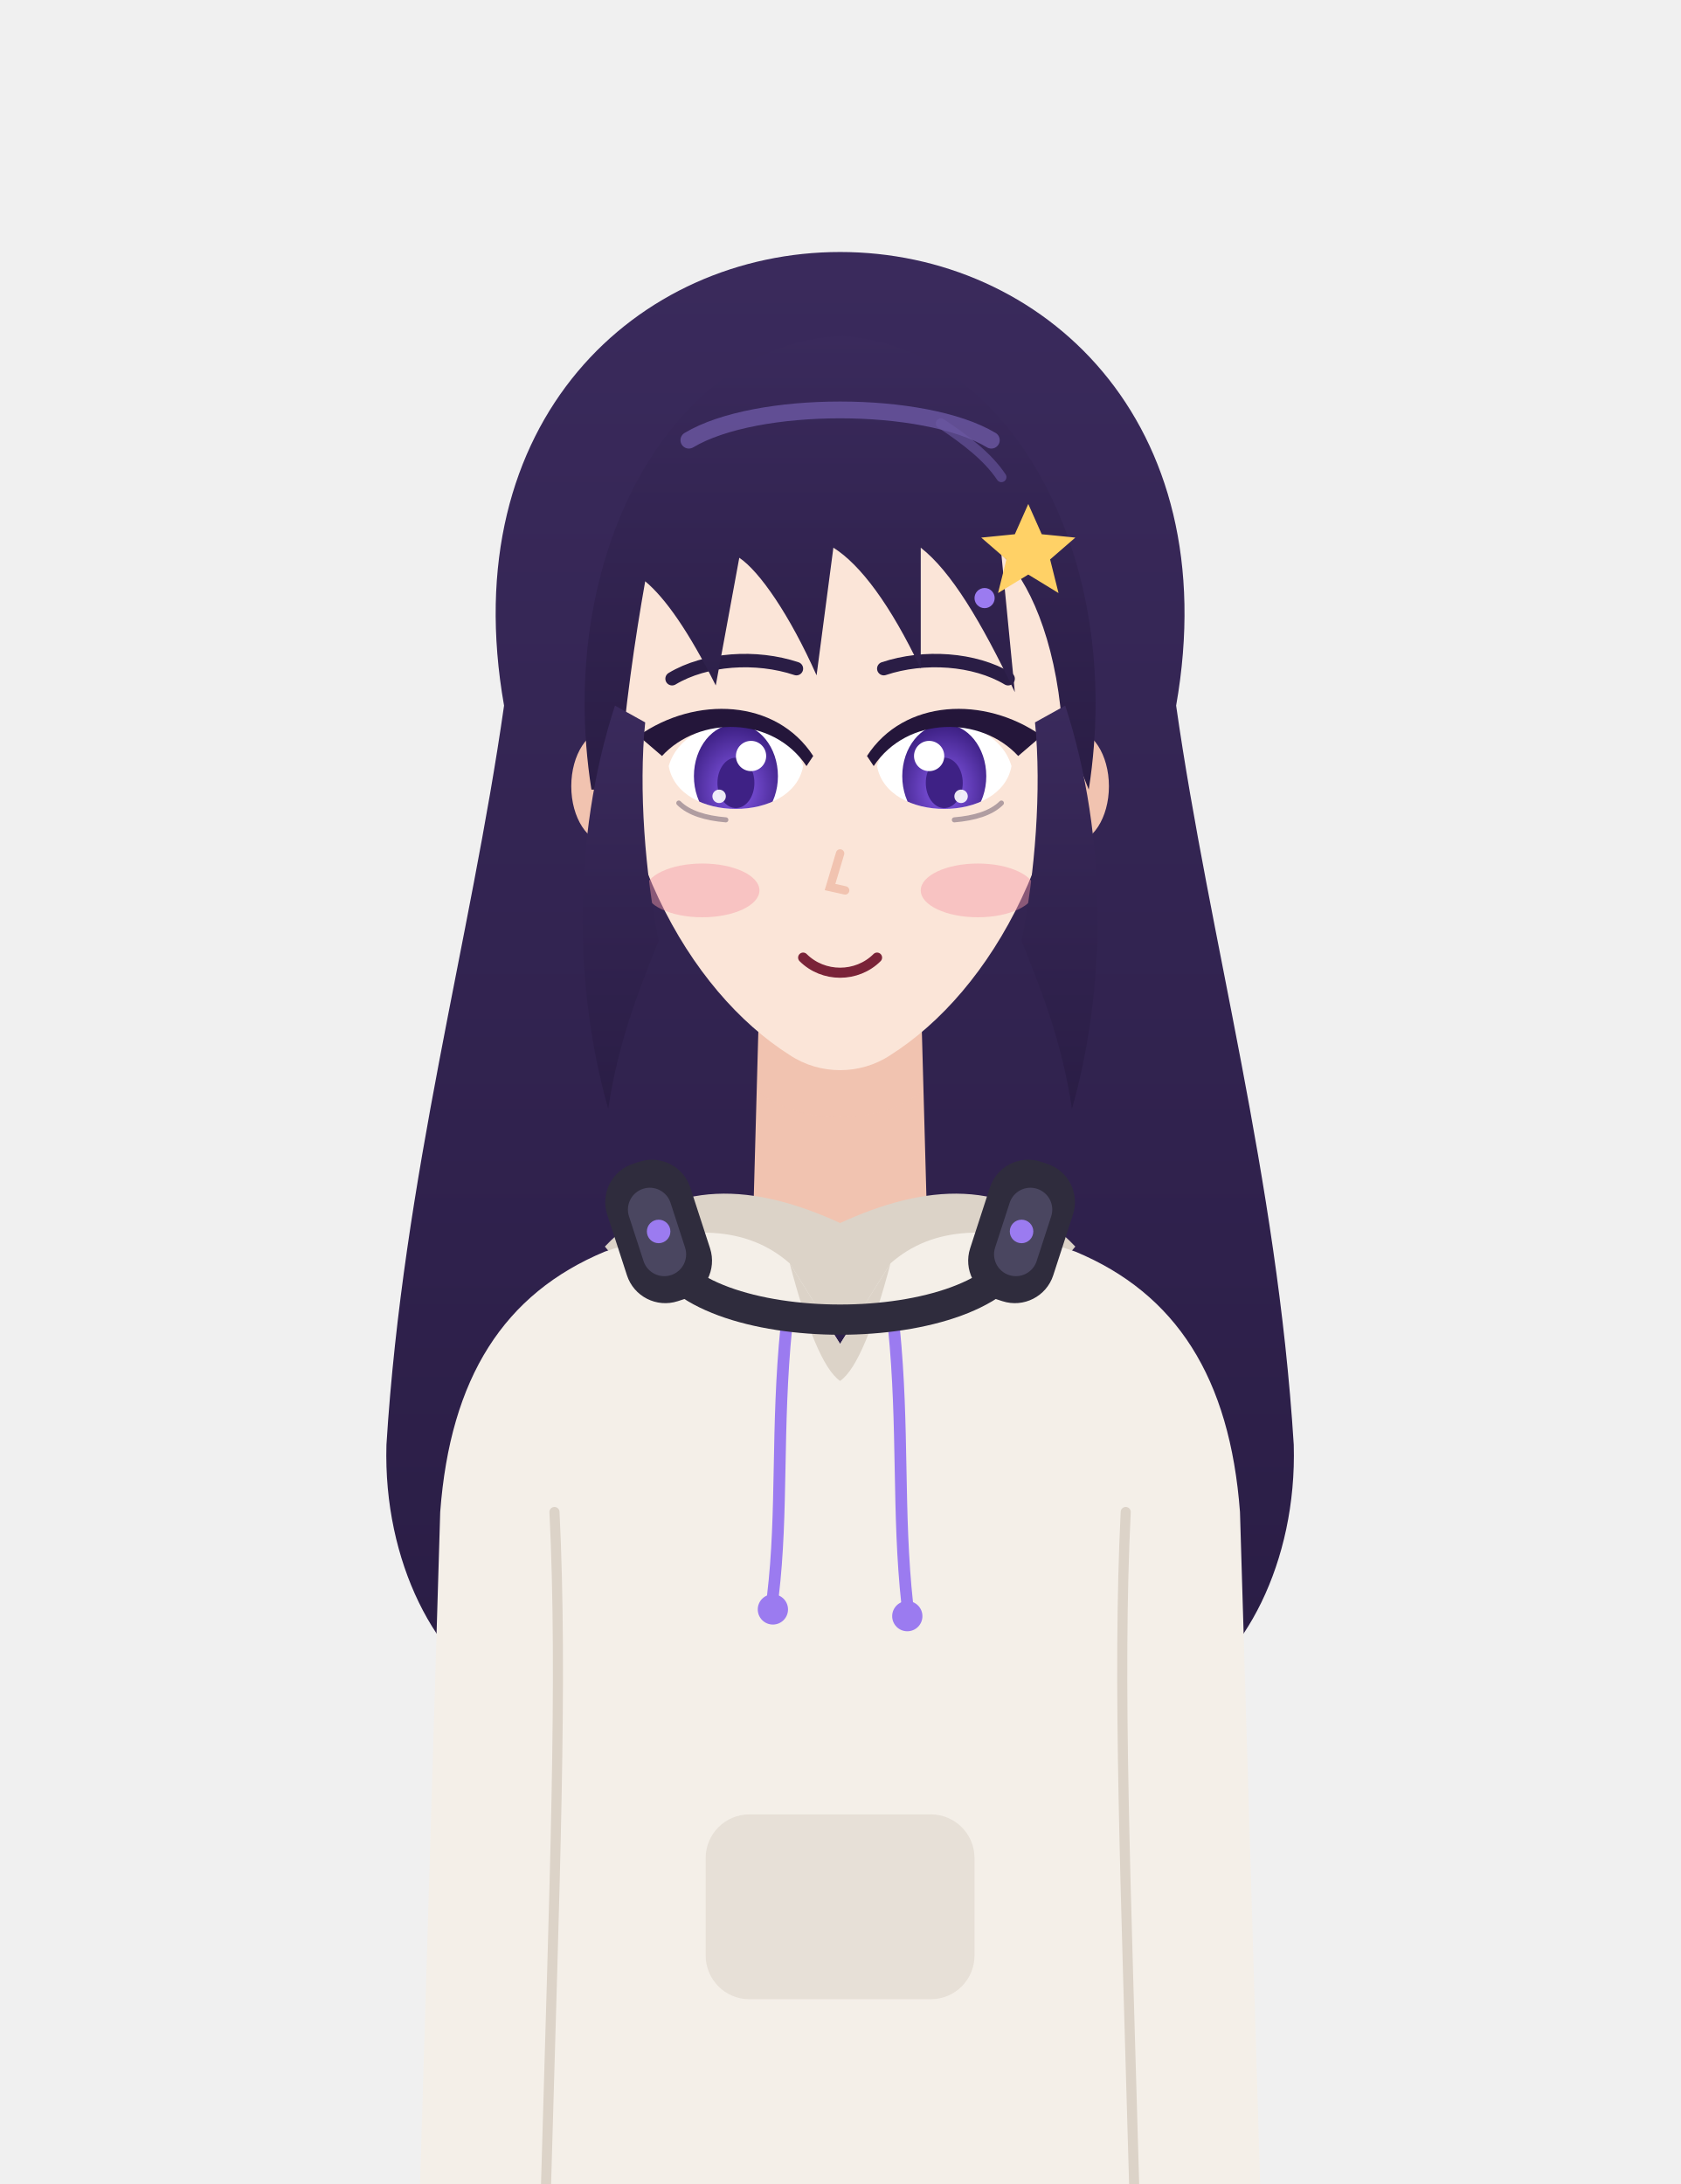
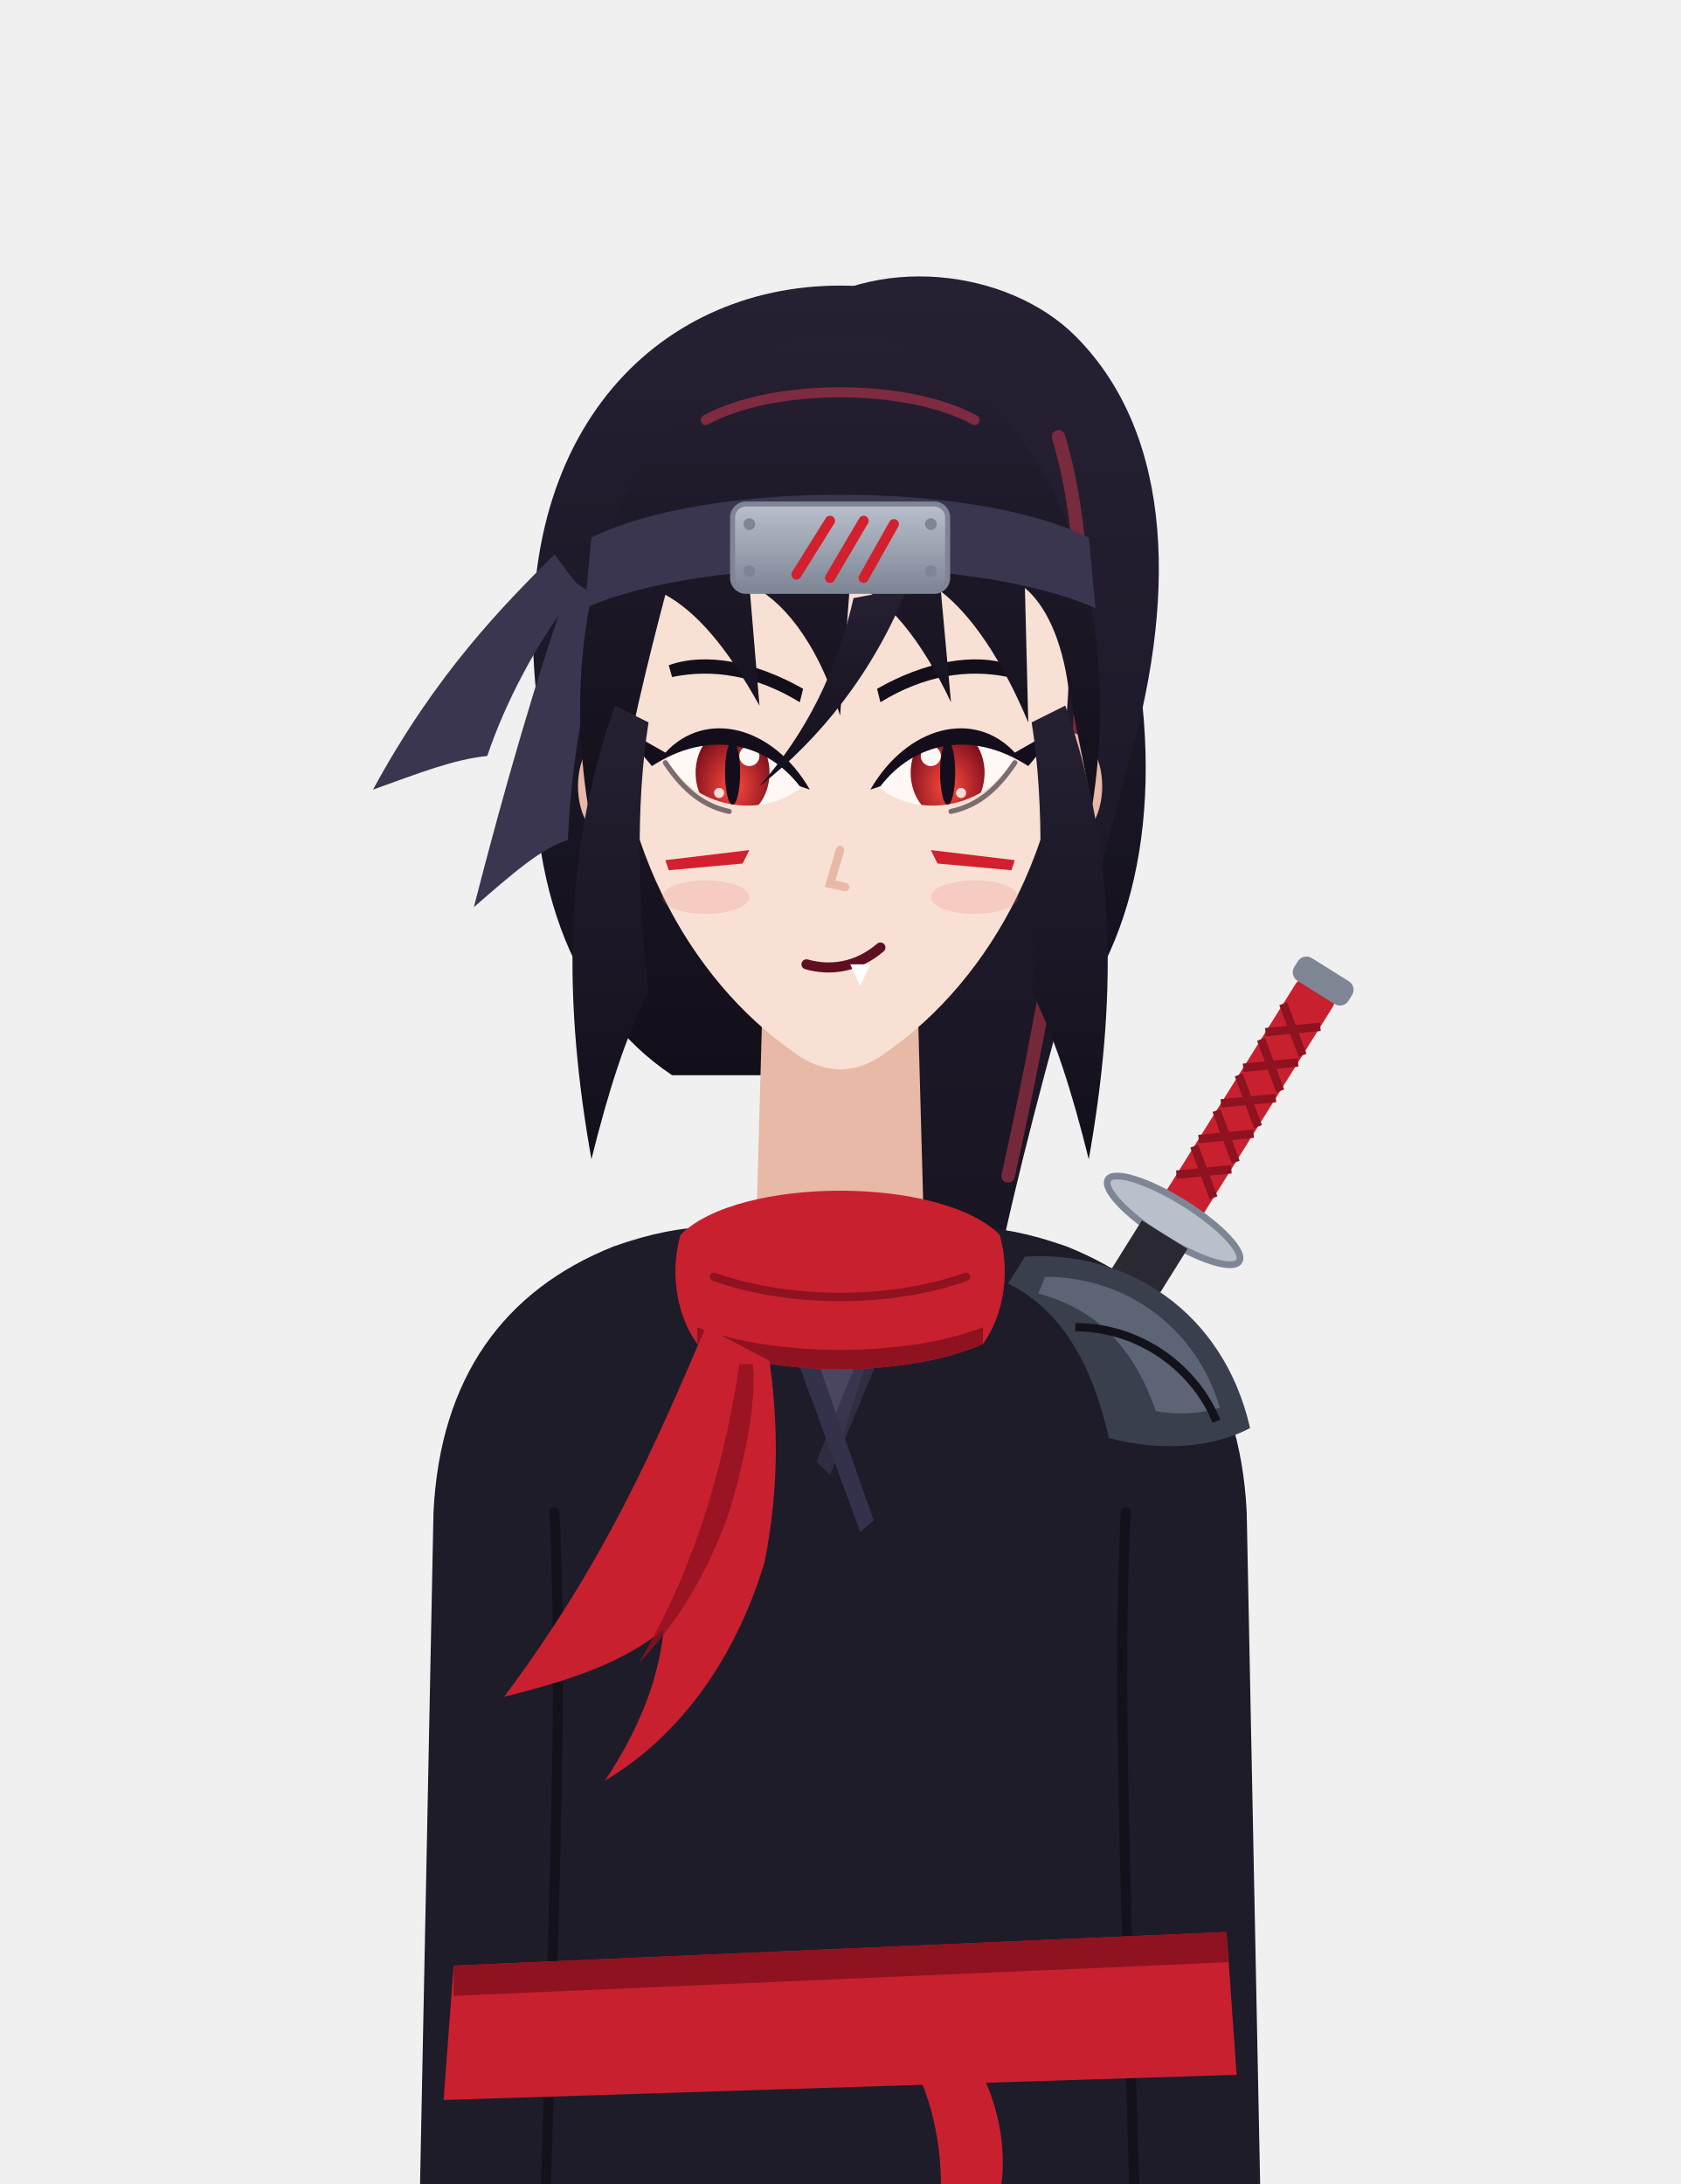
<svg xmlns="http://www.w3.org/2000/svg" viewBox="0 0 1000 1300" width="1000" height="1300">
  <defs>
-     <radialGradient id="iris" cx="50%" cy="62%" r="60%">
-       <stop offset="0" stop-color="#8A5CF0" />
-       <stop offset="1" stop-color="#3E2185" />
+     <radialGradient id="iris" cx="50%" cy="65%" r="60%">
+       <stop offset="0" stop-color="#FF4A3D" />
+       <stop offset="1" stop-color="#7A0E1C" />
    </radialGradient>
    <linearGradient id="hairg" x1="0" y1="0" x2="0" y2="1">
-       <stop offset="0" stop-color="#3A2A5C" />
-       <stop offset="1" stop-color="#2A1D45" />
+       <stop offset="0" stop-color="#262033" />
+       <stop offset="1" stop-color="#120F1A" />
+     </linearGradient>
+     <linearGradient id="plate" x1="0" y1="0" x2="0" y2="1">
+       <stop offset="0" stop-color="#B9C0CC" />
+       <stop offset="1" stop-color="#7E8696" />
    </linearGradient>
  </defs>
-   <path fill="url(#hairg)" d="M300 420 C270 250 380 150 500 150 C620 150 730 250 700 420   C720 560 760 700 770 860 C772 930 740 990 700 1010 C690 940 660 900 640 880 L360 880   C340 900 310 940 300 1010 C260 990 228 930 230 860 C240 700 280 560 300 420 Z" />
-   <path fill="#F1C3B0" d="M452 590 L548 590 L552 735 C530 750 470 750 448 735 Z" />
-   <path fill="#F1C3B0" opacity="0.9" d="M452 600 C470 640 530 640 548 600 L548 650 C525 670 475 670 452 650 Z" />
-   <path fill="#DCD3C8" d="M360 742 C400 700 450 705 500 728 C550 705 600 700 640 742 L600 790 L400 790 Z" />
-   <path fill="#F4EFE8" d="M250 1300 L262 900 C268 820 300 770 360 745 C410 728 445 730 470 752   L500 800 L530 752 C555 730 590 728 640 745 C700 770 732 820 738 900 L750 1300 Z" />
-   <path fill="none" stroke="#DCD3C8" stroke-width="6" stroke-linecap="round" d="M330 900 C335 1000 330 1120 325 1300" />
-   <path fill="none" stroke="#DCD3C8" stroke-width="6" stroke-linecap="round" d="M670 900 C665 1000 670 1120 675 1300" />
-   <path fill="#DCD3C8" d="M470 752 L500 800 L530 752 C520 790 510 815 500 822 C490 815 480 790 470 752 Z" />
-   <path fill="none" stroke="#9B7BF0" stroke-width="7" stroke-linecap="round" d="M468 790 C462 850 466 900 460 950" />
-   <path fill="none" stroke="#9B7BF0" stroke-width="7" stroke-linecap="round" d="M532 790 C538 850 534 900 540 955" />
-   <circle cx="460" cy="958" r="9" fill="#9B7BF0" />
-   <circle cx="540" cy="962" r="9" fill="#9B7BF0" />
-   <rect x="420" y="1080" width="160" height="110" rx="26" fill="#DCD3C8" opacity="0.55" />
-   <path fill="none" stroke="#2F2C3D" stroke-width="18" stroke-linecap="round" d="M392 742 C410 800 590 800 608 742" />
-   <rect x="366" y="690" width="52" height="86" rx="24" fill="#2F2C3D" transform="rotate(-18 392 733)" />
-   <rect x="582" y="690" width="52" height="86" rx="24" fill="#2F2C3D" transform="rotate(18 608 733)" />
-   <rect x="378" y="706" width="26" height="54" rx="13" fill="#4A4660" transform="rotate(-18 392 733)" />
-   <rect x="596" y="706" width="26" height="54" rx="13" fill="#4A4660" transform="rotate(18 608 733)" />
-   <circle cx="392" cy="733" r="7" fill="#9B7BF0" />
-   <circle cx="608" cy="733" r="7" fill="#9B7BF0" />
-   <ellipse cx="362" cy="468" rx="22" ry="34" fill="#F1C3B0" />
-   <ellipse cx="638" cy="468" rx="22" ry="34" fill="#F1C3B0" />
-   <path fill="#FBE5D8" d="M362 380 C358 500 410 590 470 628 C488 640 512 640 530 628 C590 590 642 500 638 380   C636 270 364 270 362 380 Z" />
-   <ellipse cx="418" cy="530" rx="34" ry="16" fill="#F59AA6" opacity="0.45" />
-   <ellipse cx="582" cy="530" rx="34" ry="16" fill="#F59AA6" opacity="0.45" />
-   <path fill="none" stroke="#F1C3B0" stroke-width="5" stroke-linecap="round" d="M500 508 L494 528 L503 530" />
+   <g transform="rotate(32 690 740)">
+     <rect x="677" y="560" width="26" height="160" rx="6" fill="#C8202F" />
+     <path fill="none" stroke="#8E1220" stroke-width="5" d="M677 580 L703 600 M677 605 L703 625 M677 630 L703 650 M677 655 L703 675 M677 680 L703 700 M703 580 L677 600 M703 605 L677 625 M703 630 L677 650 M703 655 L677 675 M703 680 L677 700" />
+     <rect x="671" y="548" width="38" height="16" rx="6" fill="#7E8696" />
+     <ellipse cx="690" cy="724" rx="46" ry="12" fill="#B9C0CC" stroke="#7E8696" stroke-width="4" />
+     <rect x="674" y="734" width="32" height="300" fill="#2A2833" />
+   </g>
+   <path fill="url(#hairg)" d="M320 420 C300 260 390 170 500 170 C610 170 700 260 680 420 C690 520 660 600 600 640 L400 640 C340 600 310 520 320 420 Z" />
+   <path fill="url(#hairg)" d="M470 190 C520 150 600 160 640 200 C700 260 700 360 670 460 C640 580 600 700 580 830   C570 900 560 960 520 1030 C530 950 520 900 500 860 C470 760 470 640 500 520 C520 420 520 300 470 190 Z" />
+   <path fill="none" stroke="#9C2F45" stroke-width="8" stroke-linecap="round" opacity="0.7" d="M630 260 C660 360 640 520 600 700" />
+   <path fill="#3A3650" d="M330 330 C300 360 260 400 222 470 C250 460 270 452 290 450 C300 420 320 380 345 350 Z" />
+   <path fill="#3A3650" d="M340 345 C320 400 300 470 282 540 C305 520 322 505 338 500 C340 450 350 400 362 360 Z" />
+   <path fill="#E7B9A6" d="M454 590 L546 590 L550 735 C530 750 470 750 450 735 Z" />
+   <path fill="#E7B9A6" opacity="0.9" d="M454 600 C470 640 530 640 546 600 L546 650 C525 670 475 670 454 650 Z" />
+   <path fill="#1E1C29" d="M250 1300 L258 900 C262 820 300 768 365 742 C410 726 440 728 462 740 L500 860 L538 740   C560 728 590 726 635 742 C700 768 738 820 742 900 L750 1300 Z" />
+   <path fill="#4A4560" d="M462 740 L500 860 L538 740 C520 760 480 760 462 740 Z" />
+   <path fill="none" stroke="#13121B" stroke-width="2" opacity="0.9" d="M468 752 L520 800 M476 770 L512 804 M486 792 L506 812 M532 752 L480 800 M524 770 L488 804 M514 792 L494 812" />
+   <path fill="#34314A" d="M462 740 L520 905 L512 912 L452 748 Z" />
+   <path fill="#34314A" d="M538 740 L486 870 L494 878 L548 748 Z" opacity="0.8" />
+   <path fill="none" stroke="#13121B" stroke-width="6" stroke-linecap="round" d="M330 900 C335 1000 330 1120 325 1300" />
+   <path fill="none" stroke="#13121B" stroke-width="6" stroke-linecap="round" d="M670 900 C665 1000 670 1120 675 1300" />
+   <path fill="#C8202F" d="M270 1170 L730 1150 L736 1235 L264 1250 Z" />
+   <path fill="#8E1220" d="M270 1170 L730 1150 L731 1168 L270 1188 Z" />
+   <path fill="#C8202F" d="M560 1200 C590 1230 600 1270 596 1300 L560 1300 C560 1270 552 1240 536 1215 Z" />
+   <path fill="#3A3F4E" d="M610 748 C670 744 728 780 744 850 C722 862 690 864 660 856 C650 812 632 780 600 764 Z" />
+   <path fill="#6B7388" d="M622 760 C670 760 712 790 726 838 C712 842 700 842 688 840 C676 806 656 780 618 770 Z" opacity="0.7" />
+   <path fill="none" stroke="#13121B" stroke-width="5" d="M640 790 C680 790 712 816 724 846" />
+   <path fill="#C8202F" d="M405 735 C440 700 560 700 595 735 C602 760 596 785 585 800 C540 820 460 820 415 800 C404 785 398 760 405 735 Z" />
+   <path fill="#8E1220" d="M415 790 C460 808 540 808 585 790 L585 800 C540 820 460 820 415 800 Z" />
+   <path fill="none" stroke="#8E1220" stroke-width="5" stroke-linecap="round" d="M425 760 C470 776 530 776 575 760" />
+   <path fill="#C8202F" d="M420 790 C390 860 360 930 300 1010 C340 1000 370 990 395 970 C392 1000 380 1030 360 1060   C410 1030 440 980 455 930 C465 880 462 840 458 810 Z" />
+   <path fill="#8E1220" d="M440 812 C430 880 410 940 380 990 C400 970 420 940 434 900 C446 860 450 830 448 812 Z" opacity="0.8" />
+   <ellipse cx="364" cy="468" rx="20" ry="32" fill="#E7B9A6" />
+   <ellipse cx="636" cy="468" rx="20" ry="32" fill="#E7B9A6" />
+   <path fill="#F8E1D4" d="M364 380 C360 500 412 584 472 626 C490 640 510 640 528 626 C588 584 640 500 636 380   C634 270 366 270 364 380 Z" />
+   <ellipse cx="420" cy="534" rx="26" ry="10" fill="#E87A86" opacity="0.22" />
+   <ellipse cx="580" cy="534" rx="26" ry="10" fill="#E87A86" opacity="0.22" />
+   <path fill="#D3202F" d="M396 512 L446 506 L442 514 L398 518 Z" />
+   <path fill="#D3202F" d="M604 512 L554 506 L558 514 L602 518 Z" />
+   <path fill="none" stroke="#E7B9A6" stroke-width="5" stroke-linecap="round" d="M500 506 L494 526 L503 528" />
  <defs>
    <clipPath id="e438">
-       <path d="M398 456 C408 422 468 422 478 456 C472 490 404 490 398 456 Z" />
+       <path d="M478 468 C458 436 420 428 396 450 C412 482 454 488 478 468 Z" />
    </clipPath>
  </defs>
  <g clip-path="url(#e438)">
-     <path fill="#FFFFFF" d="M398 456 C408 422 468 422 478 456 C472 490 404 490 398 456 Z" />
-     <ellipse cx="438" cy="462" rx="25" ry="31" fill="url(#iris)" />
-     <ellipse cx="438" cy="466" rx="11" ry="15" fill="#3E2185" />
-     <circle cx="447" cy="450" r="9" fill="#FFFFFF" />
-     <circle cx="428" cy="474" r="4" fill="#FFFFFF" opacity="0.9" />
+     <path fill="#FFF8F4" d="M478 468 C458 436 420 428 396 450 C412 482 454 488 478 468 Z" />
+     <ellipse cx="436" cy="460" rx="22" ry="27" fill="url(#iris)" />
+     <ellipse cx="436" cy="460" rx="4.5" ry="19" fill="#140E1C" />
+     <circle cx="446" cy="450" r="6" fill="#FFF8F4" />
+     <circle cx="428" cy="472" r="3" fill="#FFF8F4" opacity="0.85" />
  </g>
-   <path fill="#24163A" d="M480 456 C460 426 416 426 394 450 L380 438 C414 414 462 416 484 450 Z" />
-   <path fill="none" stroke="#24163A" stroke-width="3" stroke-linecap="round" opacity="0.35" d="M432 488 C420 487 410 484 404 478" />
+   <path fill="#140E1C" d="M482 470 C460 432 420 422 396 448 L368 432 L388 456 C422 434 456 442 476 468 Z" />
+   <path fill="none" stroke="#140E1C" stroke-width="3" stroke-linecap="round" opacity="0.55" d="M434 483 C420 480 408 472 396 454" />
  <defs>
    <clipPath id="e562">
-       <path d="M522 456 C532 422 592 422 602 456 C596 490 528 490 522 456 Z" />
+       <path d="M522 468 C542 436 580 428 604 450 C588 482 546 488 522 468 Z" />
    </clipPath>
  </defs>
  <g clip-path="url(#e562)">
-     <path fill="#FFFFFF" d="M522 456 C532 422 592 422 602 456 C596 490 528 490 522 456 Z" />
-     <ellipse cx="562" cy="462" rx="25" ry="31" fill="url(#iris)" />
-     <ellipse cx="562" cy="466" rx="11" ry="15" fill="#3E2185" />
-     <circle cx="553" cy="450" r="9" fill="#FFFFFF" />
-     <circle cx="572" cy="474" r="4" fill="#FFFFFF" opacity="0.9" />
+     <path fill="#FFF8F4" d="M522 468 C542 436 580 428 604 450 C588 482 546 488 522 468 Z" />
+     <ellipse cx="564" cy="460" rx="22" ry="27" fill="url(#iris)" />
+     <ellipse cx="564" cy="460" rx="4.5" ry="19" fill="#140E1C" />
+     <circle cx="554" cy="450" r="6" fill="#FFF8F4" />
+     <circle cx="572" cy="472" r="3" fill="#FFF8F4" opacity="0.85" />
  </g>
-   <path fill="#24163A" d="M520 456 C540 426 584 426 606 450 L620 438 C586 414 538 416 516 450 Z" />
-   <path fill="none" stroke="#24163A" stroke-width="3" stroke-linecap="round" opacity="0.35" d="M568 488 C580 487 590 484 596 478" />
-   <path fill="none" stroke="#2A1D45" stroke-width="8" stroke-linecap="round" d="M400 404 C420 392 450 390 474 398" />
-   <path fill="none" stroke="#2A1D45" stroke-width="8" stroke-linecap="round" d="M526 398 C550 390 580 392 600 404" />
-   <path fill="none" stroke="#7A2338" stroke-width="6" stroke-linecap="round" d="M478 570 C490 582 510 582 522 570" />
-   <path fill="url(#hairg)" d="M352 470 C330 330 400 205 500 200 C600 205 670 330 648 470   L632 430 C628 380 612 345 596 330 L604 412 C584 370 566 340 548 326 L548 398 C530 360 512 336 496 326   L486 402 C470 366 452 340 440 332 L426 408 C410 376 396 356 384 346 C378 380 372 420 368 470 Z" />
-   <path fill="url(#hairg)" d="M366 420 C340 500 342 590 362 660 C368 620 380 590 392 560 C384 520 380 470 384 430 Z" />
-   <path fill="url(#hairg)" d="M634 420 C660 500 658 590 638 660 C632 620 620 590 608 560 C616 520 620 470 616 430 Z" />
-   <path fill="none" stroke="#6B58A3" stroke-width="10" stroke-linecap="round" opacity="0.8" d="M410 262 C450 238 550 238 590 262" />
-   <path fill="none" stroke="#6B58A3" stroke-width="6" stroke-linecap="round" opacity="0.6" d="M560 252 C575 262 588 272 596 284" />
-   <path fill="#FFD166" d="M612 300 L620 318 L640 320 L625 333 L630 353 L612 342 L594 353 L599 333 L584 320 L604 318 Z" />
-   <circle cx="586" cy="356" r="6" fill="#9B7BF0" />
+   <path fill="#140E1C" d="M518 470 C540 432 580 422 604 448 L632 432 L612 456 C578 434 544 442 524 468 Z" />
+   <path fill="none" stroke="#140E1C" stroke-width="3" stroke-linecap="round" opacity="0.55" d="M566 483 C580 480 592 472 604 454" />
+   <path fill="#120F1A" d="M398 396 C420 388 450 394 478 410 L476 418 C450 402 424 398 400 403 Z" />
+   <path fill="#120F1A" d="M602 396 C580 388 550 394 522 410 L524 418 C550 402 576 398 600 403 Z" />
+   <path fill="none" stroke="#5E1022" stroke-width="6" stroke-linecap="round" d="M480 574 C494 578 510 576 524 564" />
+   <path fill="#FFFFFF" d="M506 574 L518 574 L512 587 Z" />
+   <path fill="url(#hairg)" d="M350 480 C326 330 396 205 500 200 C604 205 674 330 650 480   L636 410 C632 380 622 360 610 350 L612 430 C596 392 578 366 560 352 L566 418 C548 380 528 356 506 346   L500 426 C486 380 464 356 446 348 L452 420 C432 384 414 364 396 354 C386 392 374 440 366 490 Z" />
+   <path fill="url(#hairg)" d="M366 420 C334 510 336 600 352 690 C362 650 372 618 386 590 C380 540 378 480 386 430 Z" />
+   <path fill="url(#hairg)" d="M634 420 C666 510 664 600 648 690 C638 650 628 618 614 590 C620 540 622 480 614 430 Z" />
+   <path fill="url(#hairg)" d="M540 350 C520 400 488 440 452 468 C480 436 498 400 508 356 Z" />
+   <path fill="none" stroke="#9C2F45" stroke-width="6" stroke-linecap="round" opacity="0.75" d="M420 250 C460 228 540 228 580 250" />
+   <path fill="#3A3650" d="M352 320 C420 286 580 286 648 320 L652 362 C580 330 420 330 348 362 Z" />
+   <rect x="436" y="300" width="128" height="52" rx="8" fill="url(#plate)" stroke="#7E8696" stroke-width="3" />
+   <circle cx="446" cy="312" r="3.5" fill="#7E8696" />
+   <circle cx="554" cy="312" r="3.5" fill="#7E8696" />
+   <circle cx="446" cy="340" r="3.5" fill="#7E8696" />
+   <circle cx="554" cy="340" r="3.5" fill="#7E8696" />
+   <path fill="none" stroke="#D3202F" stroke-width="6" stroke-linecap="round" d="M474 342 L494 310 M494 344 L514 310 M514 344 L532 312" />
</svg>
